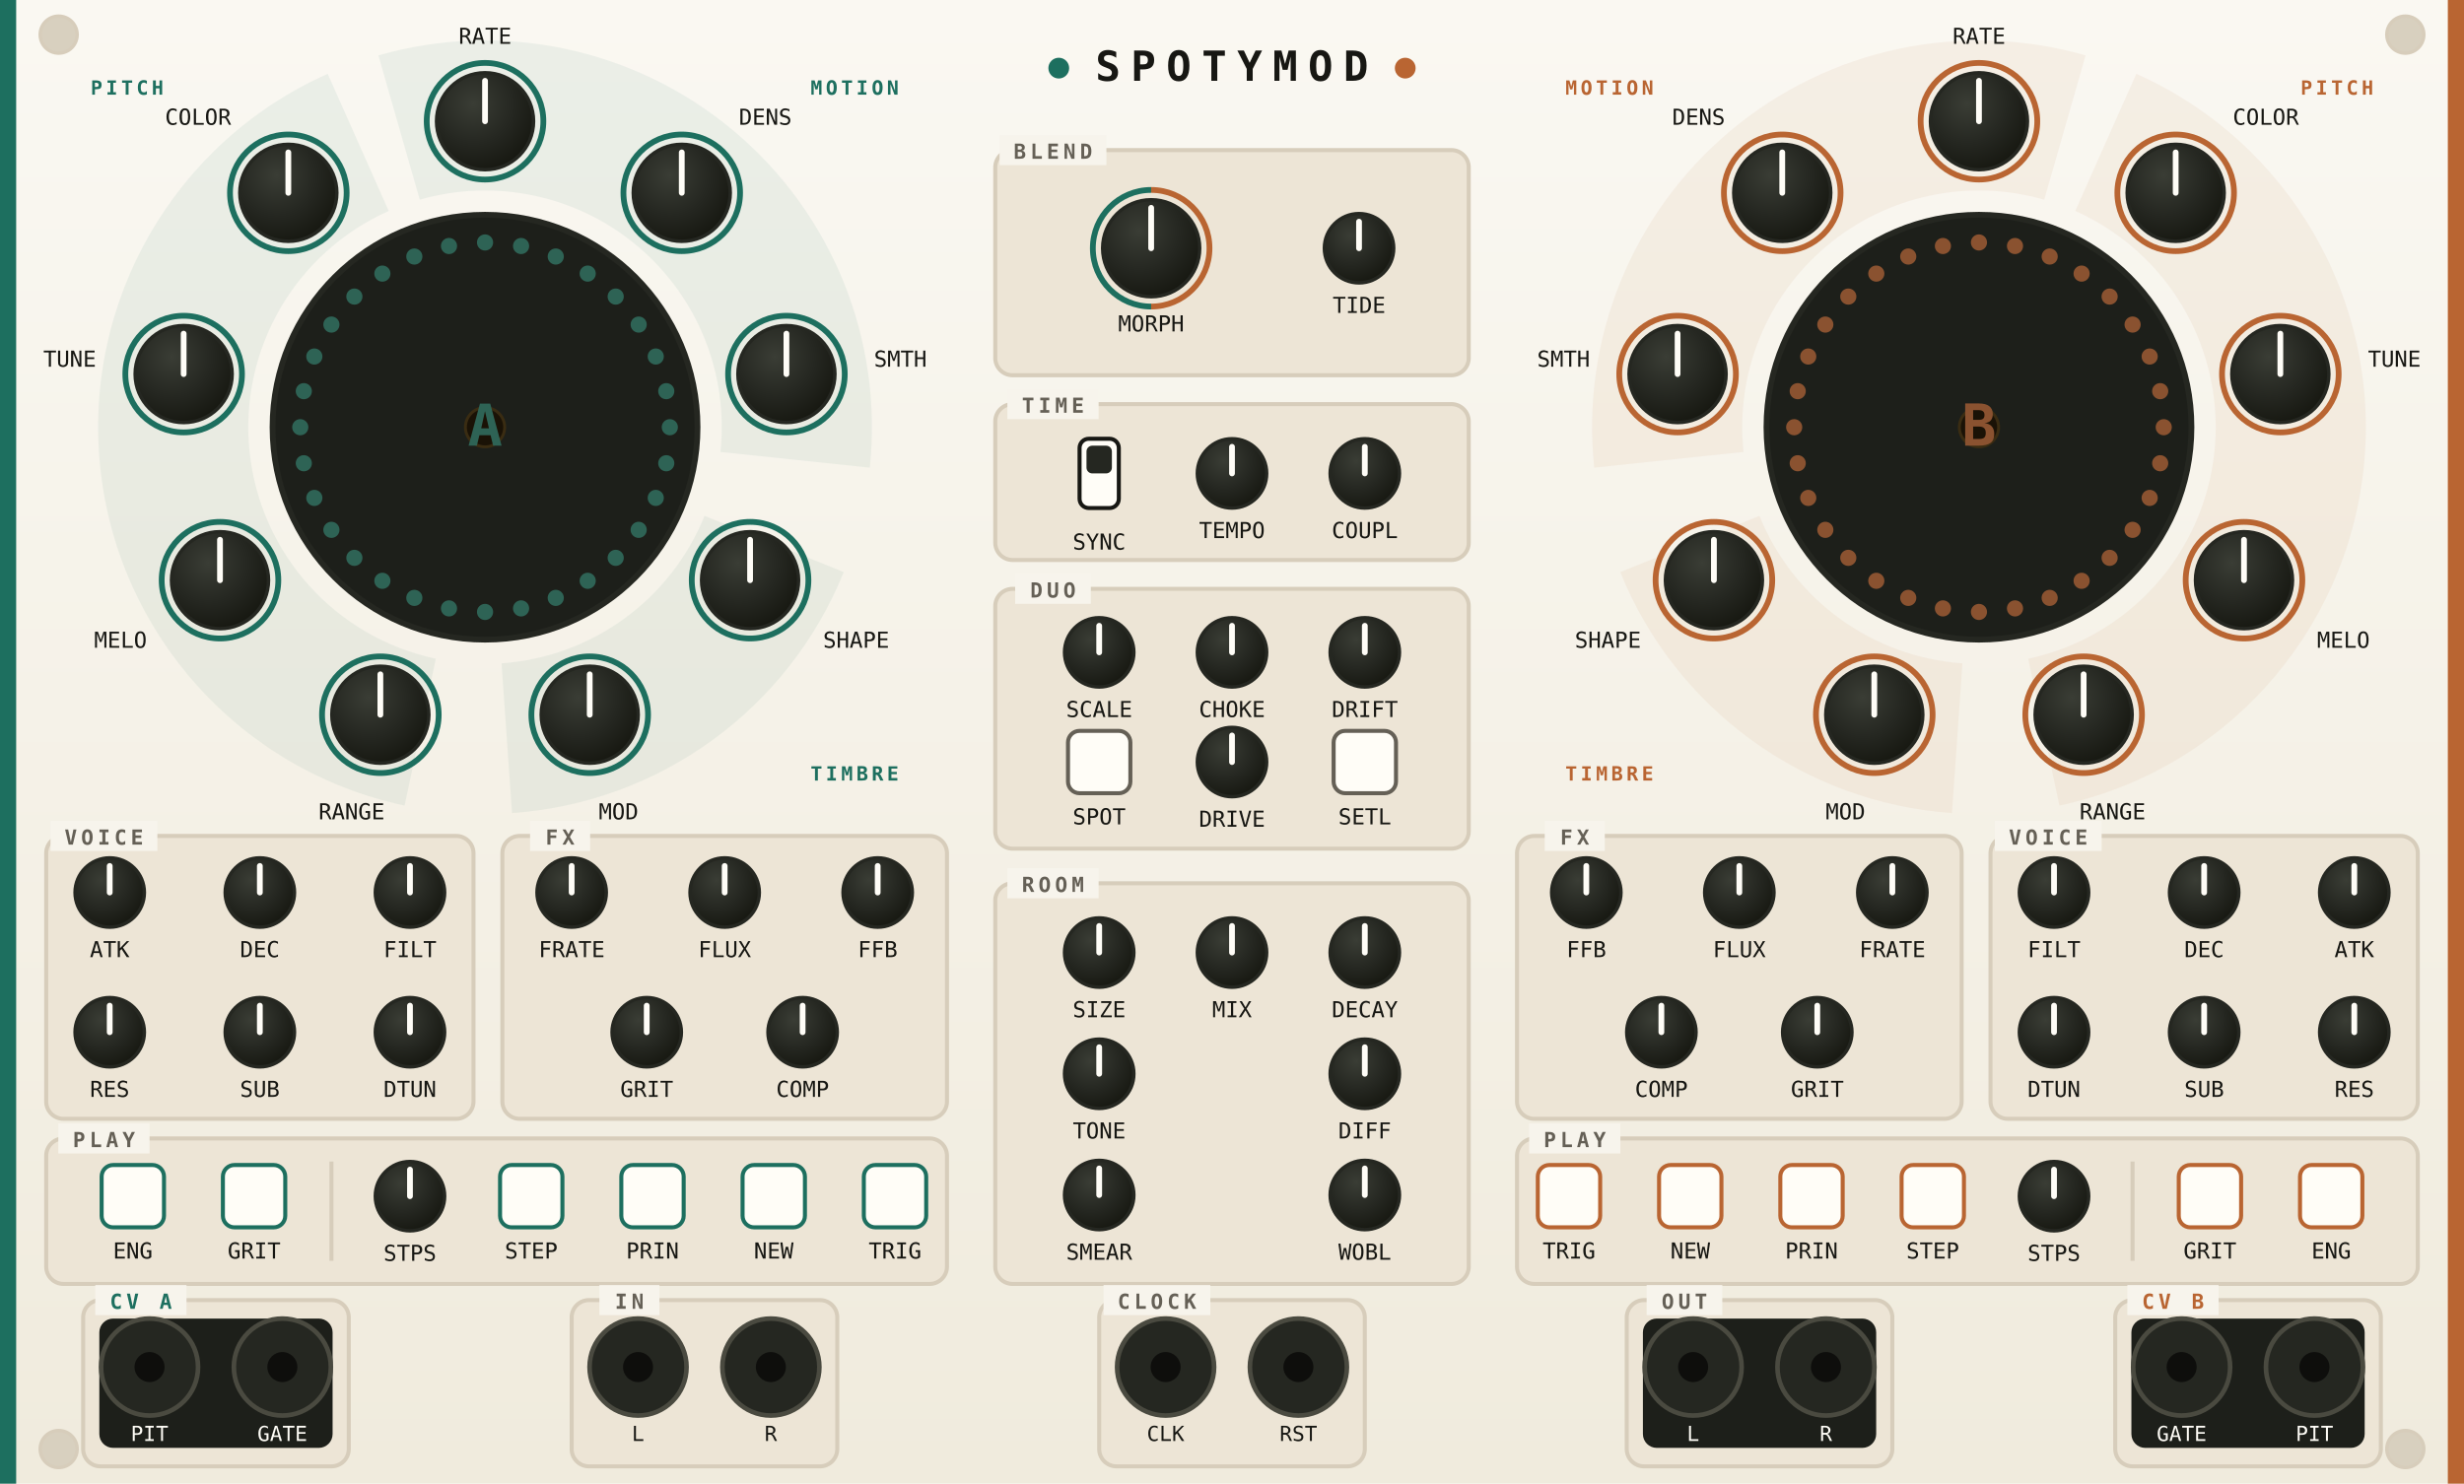
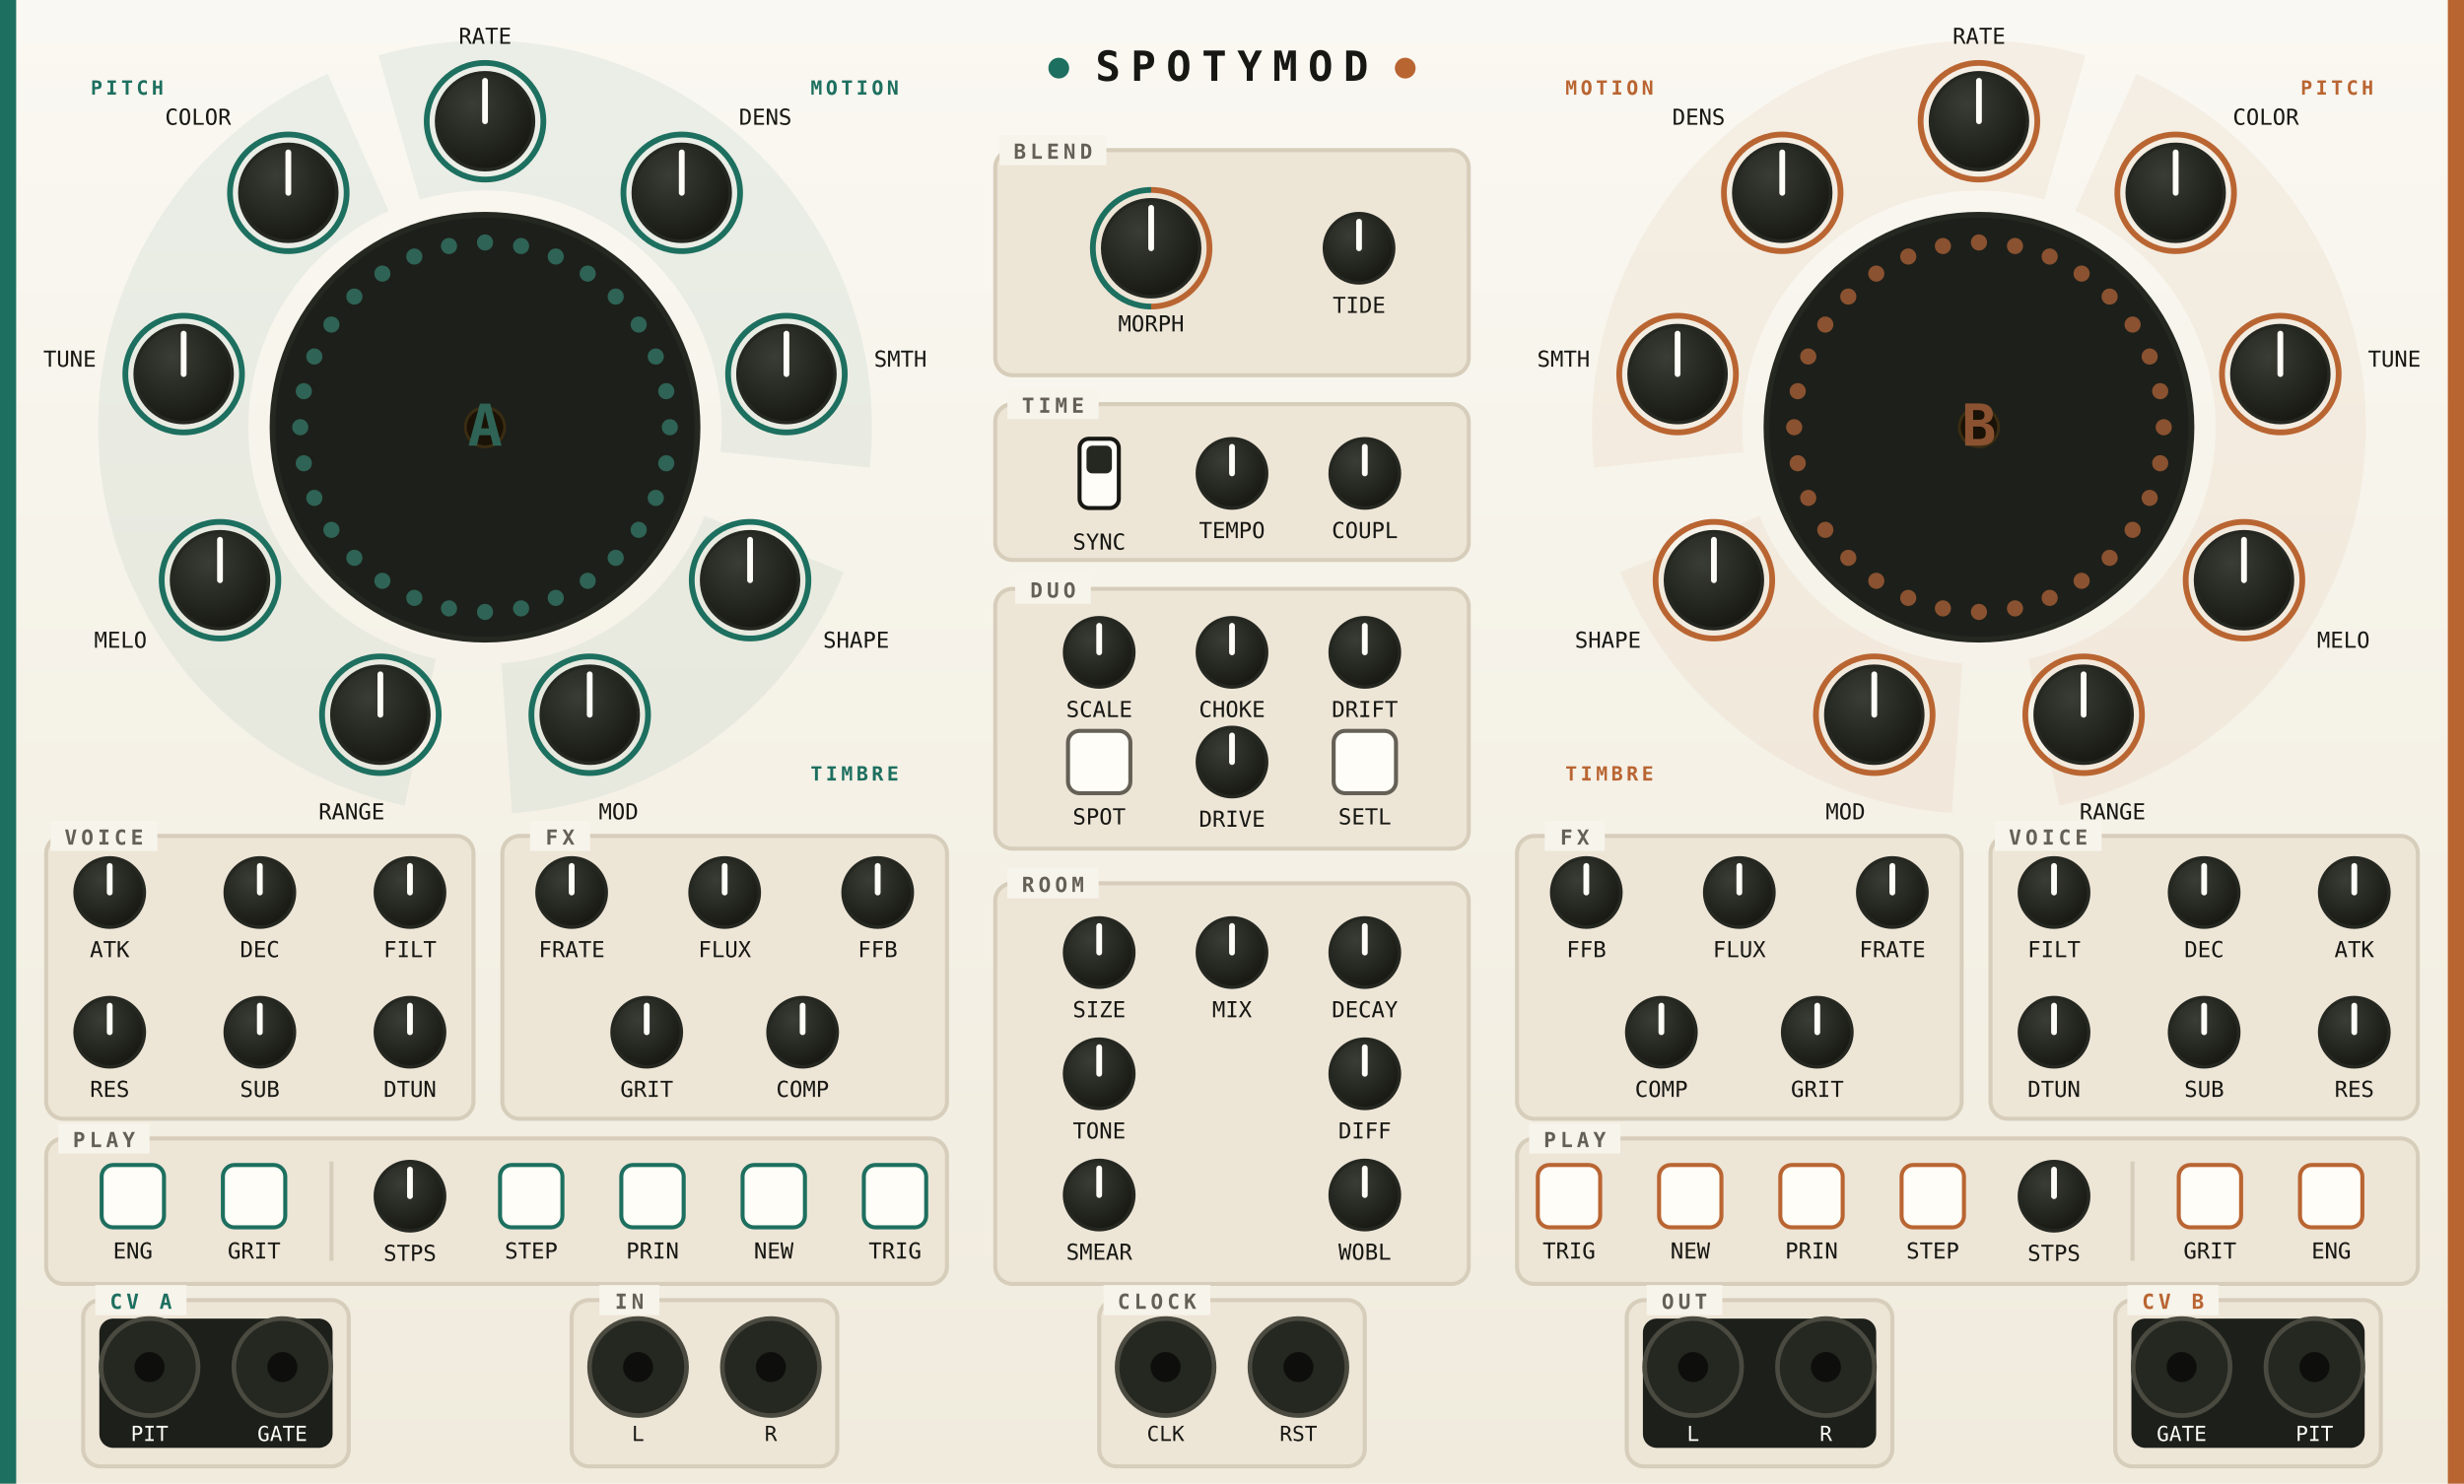
<svg xmlns="http://www.w3.org/2000/svg" width="213.360mm" height="128.500mm" viewBox="0 0 213.360 128.500">
  <defs>
    <radialGradient id="knobCap" cx="38%" cy="32%" r="75%">
      <stop offset="0%" stop-color="#3a3d35" />
      <stop offset="55%" stop-color="#252721" />
      <stop offset="100%" stop-color="#15160f" />
    </radialGradient>
    <linearGradient id="plate" x1="0" y1="0" x2="0" y2="1">
      <stop offset="0%" stop-color="#faf8f2" />
      <stop offset="100%" stop-color="#f0ebdd" />
    </linearGradient>
  </defs>
  <rect x="0" y="0" width="213.360" height="128.500" fill="url(#plate)" />
  <rect x="0" y="0" width="1.4" height="128.500" fill="#1d6f5f" />
  <rect x="211.960" y="0" width="1.4" height="128.500" fill="#b96532" />
-   <circle cx="5.080" cy="3.000" r="1.6" fill="#d8d0bf" stroke="#d7cdbb" stroke-width="0.3" />
-   <circle cx="5.080" cy="125.500" r="1.6" fill="#d8d0bf" stroke="#d7cdbb" stroke-width="0.3" />
-   <circle cx="208.280" cy="3.000" r="1.6" fill="#d8d0bf" stroke="#d7cdbb" stroke-width="0.3" />
-   <circle cx="208.280" cy="125.500" r="1.6" fill="#d8d0bf" stroke="#d7cdbb" stroke-width="0.3" />
  <path d="M 32.766 4.798 A 33.500 33.500 0 0 1 75.316 40.502 L 62.388 39.143 A 20.500 20.500 0 0 0 36.349 17.294 Z" fill="#1d6f5f" opacity="0.07" />
  <path d="M 73.061 49.549 A 33.500 33.500 0 0 1 44.337 70.418 L 43.430 57.450 A 20.500 20.500 0 0 0 61.007 44.679 Z" fill="#1d6f5f" opacity="0.07" />
  <path d="M 35.035 69.768 A 33.500 33.500 0 0 1 28.374 6.396 L 33.662 18.272 A 20.500 20.500 0 0 0 37.738 57.052 Z" fill="#1d6f5f" opacity="0.07" />
  <path d="M 138.044 40.502 A 33.500 33.500 0 0 1 180.594 4.798 L 177.011 17.294 A 20.500 20.500 0 0 0 150.972 39.143 Z" fill="#b96532" opacity="0.07" />
  <path d="M 169.023 70.418 A 33.500 33.500 0 0 1 140.299 49.549 L 152.353 44.679 A 20.500 20.500 0 0 0 169.930 57.450 Z" fill="#b96532" opacity="0.07" />
  <path d="M 184.986 6.396 A 33.500 33.500 0 0 1 178.325 69.768 L 175.622 57.052 A 20.500 20.500 0 0 0 179.698 18.272 Z" fill="#b96532" opacity="0.07" />
  <circle cx="42.000" cy="37.000" r="18.400" fill="#1d1f1a" stroke="#252721" stroke-width="0.5" />
  <circle cx="42.000" cy="21.000" r="0.7" fill="#2e6355" />
  <circle cx="45.121" cy="21.307" r="0.7" fill="#2e6355" />
  <circle cx="48.123" cy="22.218" r="0.7" fill="#2e6355" />
  <circle cx="50.889" cy="23.696" r="0.7" fill="#2e6355" />
  <circle cx="53.314" cy="25.686" r="0.7" fill="#2e6355" />
  <circle cx="55.304" cy="28.111" r="0.7" fill="#2e6355" />
  <circle cx="56.782" cy="30.877" r="0.7" fill="#2e6355" />
  <circle cx="57.693" cy="33.879" r="0.7" fill="#2e6355" />
  <circle cx="58.000" cy="37.000" r="0.7" fill="#2e6355" />
  <circle cx="57.693" cy="40.121" r="0.7" fill="#2e6355" />
  <circle cx="56.782" cy="43.123" r="0.7" fill="#2e6355" />
  <circle cx="55.304" cy="45.889" r="0.7" fill="#2e6355" />
  <circle cx="53.314" cy="48.314" r="0.7" fill="#2e6355" />
  <circle cx="50.889" cy="50.304" r="0.7" fill="#2e6355" />
  <circle cx="48.123" cy="51.782" r="0.7" fill="#2e6355" />
  <circle cx="45.121" cy="52.693" r="0.7" fill="#2e6355" />
  <circle cx="42.000" cy="53.000" r="0.7" fill="#2e6355" />
  <circle cx="38.879" cy="52.693" r="0.7" fill="#2e6355" />
  <circle cx="35.877" cy="51.782" r="0.7" fill="#2e6355" />
  <circle cx="33.111" cy="50.304" r="0.7" fill="#2e6355" />
  <circle cx="30.686" cy="48.314" r="0.7" fill="#2e6355" />
  <circle cx="28.696" cy="45.889" r="0.7" fill="#2e6355" />
  <circle cx="27.218" cy="43.123" r="0.7" fill="#2e6355" />
  <circle cx="26.307" cy="40.121" r="0.7" fill="#2e6355" />
  <circle cx="26.000" cy="37.000" r="0.7" fill="#2e6355" />
  <circle cx="26.307" cy="33.879" r="0.7" fill="#2e6355" />
  <circle cx="27.218" cy="30.877" r="0.7" fill="#2e6355" />
  <circle cx="28.696" cy="28.111" r="0.7" fill="#2e6355" />
  <circle cx="30.686" cy="25.686" r="0.7" fill="#2e6355" />
  <circle cx="33.111" cy="23.696" r="0.7" fill="#2e6355" />
  <circle cx="35.877" cy="22.218" r="0.7" fill="#2e6355" />
  <circle cx="38.879" cy="21.307" r="0.7" fill="#2e6355" />
  <circle cx="171.360" cy="37.000" r="18.400" fill="#1d1f1a" stroke="#252721" stroke-width="0.5" />
  <circle cx="171.360" cy="21.000" r="0.7" fill="#8a5230" />
  <circle cx="174.481" cy="21.307" r="0.7" fill="#8a5230" />
  <circle cx="177.483" cy="22.218" r="0.7" fill="#8a5230" />
  <circle cx="180.249" cy="23.696" r="0.7" fill="#8a5230" />
  <circle cx="182.674" cy="25.686" r="0.7" fill="#8a5230" />
  <circle cx="184.664" cy="28.111" r="0.7" fill="#8a5230" />
  <circle cx="186.142" cy="30.877" r="0.7" fill="#8a5230" />
  <circle cx="187.053" cy="33.879" r="0.7" fill="#8a5230" />
  <circle cx="187.360" cy="37.000" r="0.7" fill="#8a5230" />
  <circle cx="187.053" cy="40.121" r="0.7" fill="#8a5230" />
  <circle cx="186.142" cy="43.123" r="0.7" fill="#8a5230" />
  <circle cx="184.664" cy="45.889" r="0.7" fill="#8a5230" />
  <circle cx="182.674" cy="48.314" r="0.7" fill="#8a5230" />
  <circle cx="180.249" cy="50.304" r="0.7" fill="#8a5230" />
  <circle cx="177.483" cy="51.782" r="0.7" fill="#8a5230" />
  <circle cx="174.481" cy="52.693" r="0.7" fill="#8a5230" />
  <circle cx="171.360" cy="53.000" r="0.7" fill="#8a5230" />
  <circle cx="168.239" cy="52.693" r="0.7" fill="#8a5230" />
  <circle cx="165.237" cy="51.782" r="0.7" fill="#8a5230" />
  <circle cx="162.471" cy="50.304" r="0.7" fill="#8a5230" />
  <circle cx="160.046" cy="48.314" r="0.7" fill="#8a5230" />
  <circle cx="158.056" cy="45.889" r="0.7" fill="#8a5230" />
  <circle cx="156.578" cy="43.123" r="0.7" fill="#8a5230" />
  <circle cx="155.667" cy="40.121" r="0.7" fill="#8a5230" />
  <circle cx="155.360" cy="37.000" r="0.7" fill="#8a5230" />
  <circle cx="155.667" cy="33.879" r="0.7" fill="#8a5230" />
  <circle cx="156.578" cy="30.877" r="0.7" fill="#8a5230" />
  <circle cx="158.056" cy="28.111" r="0.7" fill="#8a5230" />
  <circle cx="160.046" cy="25.686" r="0.7" fill="#8a5230" />
  <circle cx="162.471" cy="23.696" r="0.7" fill="#8a5230" />
  <circle cx="165.237" cy="22.218" r="0.7" fill="#8a5230" />
  <circle cx="168.239" cy="21.307" r="0.7" fill="#8a5230" />
  <rect x="4.000" y="72.400" width="37.000" height="24.500" rx="1.5" fill="#ede5d6" stroke="#d7cdbb" stroke-width="0.35" />
  <rect x="4.375" y="71.100" width="9.250" height="2.6" fill="#f7f4ec" />
  <rect x="43.500" y="72.400" width="38.500" height="24.500" rx="1.5" fill="#ede5d6" stroke="#d7cdbb" stroke-width="0.35" />
  <rect x="45.900" y="71.100" width="5.200" height="2.6" fill="#f7f4ec" />
  <rect x="4.000" y="98.600" width="78.000" height="12.600" rx="1.5" fill="#ede5d6" stroke="#d7cdbb" stroke-width="0.35" />
  <rect x="5.050" y="97.300" width="7.900" height="2.6" fill="#f7f4ec" />
  <rect x="172.360" y="72.400" width="37.000" height="24.500" rx="1.5" fill="#ede5d6" stroke="#d7cdbb" stroke-width="0.35" />
  <rect x="172.735" y="71.100" width="9.250" height="2.6" fill="#f7f4ec" />
  <rect x="131.360" y="72.400" width="38.500" height="24.500" rx="1.5" fill="#ede5d6" stroke="#d7cdbb" stroke-width="0.35" />
  <rect x="133.760" y="71.100" width="5.200" height="2.6" fill="#f7f4ec" />
  <rect x="131.360" y="98.600" width="78.000" height="12.600" rx="1.5" fill="#ede5d6" stroke="#d7cdbb" stroke-width="0.35" />
  <rect x="132.410" y="97.300" width="7.900" height="2.6" fill="#f7f4ec" />
  <rect x="86.180" y="13.000" width="41.000" height="19.500" rx="1.5" fill="#ede5d6" stroke="#d7cdbb" stroke-width="0.35" />
  <rect x="86.555" y="11.700" width="9.250" height="2.6" fill="#f7f4ec" />
  <rect x="86.180" y="35.000" width="41.000" height="13.500" rx="1.5" fill="#ede5d6" stroke="#d7cdbb" stroke-width="0.35" />
  <rect x="87.230" y="33.700" width="7.900" height="2.6" fill="#f7f4ec" />
  <rect x="86.180" y="51.000" width="41.000" height="22.500" rx="1.5" fill="#ede5d6" stroke="#d7cdbb" stroke-width="0.35" />
  <rect x="87.905" y="49.700" width="6.550" height="2.6" fill="#f7f4ec" />
  <rect x="86.180" y="76.500" width="41.000" height="34.700" rx="1.5" fill="#ede5d6" stroke="#d7cdbb" stroke-width="0.35" />
  <rect x="87.230" y="75.200" width="7.900" height="2.6" fill="#f7f4ec" />
  <rect x="7.200" y="112.600" width="23.000" height="14.400" rx="1.5" fill="#ede5d6" stroke="#d7cdbb" stroke-width="0.35" />
  <rect x="8.250" y="111.300" width="7.900" height="2.6" fill="#f7f4ec" />
  <rect x="49.500" y="112.600" width="23.000" height="14.400" rx="1.5" fill="#ede5d6" stroke="#d7cdbb" stroke-width="0.35" />
  <rect x="51.900" y="111.300" width="5.200" height="2.6" fill="#f7f4ec" />
  <rect x="95.180" y="112.600" width="23.000" height="14.400" rx="1.5" fill="#ede5d6" stroke="#d7cdbb" stroke-width="0.35" />
  <rect x="95.555" y="111.300" width="9.250" height="2.6" fill="#f7f4ec" />
  <rect x="140.860" y="112.600" width="23.000" height="14.400" rx="1.5" fill="#ede5d6" stroke="#d7cdbb" stroke-width="0.35" />
  <rect x="142.585" y="111.300" width="6.550" height="2.6" fill="#f7f4ec" />
  <rect x="183.160" y="112.600" width="23.000" height="14.400" rx="1.5" fill="#ede5d6" stroke="#d7cdbb" stroke-width="0.35" />
  <rect x="184.210" y="111.300" width="7.900" height="2.6" fill="#f7f4ec" />
  <rect x="8.600" y="114.200" width="20.200" height="11.200" rx="1.2" fill="#1d1f1a" />
  <rect x="142.260" y="114.200" width="20.200" height="11.200" rx="1.2" fill="#1d1f1a" />
  <rect x="184.560" y="114.200" width="20.200" height="11.200" rx="1.2" fill="#1d1f1a" />
  <line x1="28.700" y1="100.6" x2="28.700" y2="109.2" stroke="#d7cdbb" stroke-width="0.35" />
  <line x1="184.660" y1="100.6" x2="184.660" y2="109.2" stroke="#d7cdbb" stroke-width="0.35" />
  <circle cx="91.680" cy="5.9" r="0.9" fill="#1d6f5f" />
  <circle cx="121.680" cy="5.9" r="0.9" fill="#b96532" />
  <circle cx="42.000" cy="10.500" r="5.050" fill="none" stroke="#1d6f5f" stroke-width="0.5" />
  <circle cx="42.000" cy="10.500" r="4.200" fill="url(#knobCap)" stroke="#252721" stroke-width="0.3" />
  <line x1="42.000" y1="10.500" x2="42.000" y2="7.000" stroke="#fffdf7" stroke-width="0.5" stroke-linecap="round" />
  <text x="42.000" y="3.800" fill="#171713" text-anchor="middle" font-family="monospace" font-size="1.9">RATE</text>
  <circle cx="64.950" cy="50.250" r="5.050" fill="none" stroke="#1d6f5f" stroke-width="0.5" />
  <circle cx="64.950" cy="50.250" r="4.200" fill="url(#knobCap)" stroke="#252721" stroke-width="0.3" />
  <line x1="64.950" y1="50.250" x2="64.950" y2="46.750" stroke="#fffdf7" stroke-width="0.5" stroke-linecap="round" />
  <text x="71.272" y="56.100" fill="#171713" text-anchor="start" font-family="monospace" font-size="1.9">SHAPE</text>
  <circle cx="59.034" cy="16.700" r="5.050" fill="none" stroke="#1d6f5f" stroke-width="0.5" />
  <circle cx="59.034" cy="16.700" r="4.200" fill="url(#knobCap)" stroke="#252721" stroke-width="0.3" />
  <line x1="59.034" y1="16.700" x2="59.034" y2="13.200" stroke="#fffdf7" stroke-width="0.5" stroke-linecap="round" />
  <text x="63.983" y="10.801" fill="#171713" text-anchor="start" font-family="monospace" font-size="1.9">DENS</text>
  <circle cx="68.097" cy="32.398" r="5.050" fill="none" stroke="#1d6f5f" stroke-width="0.5" />
  <circle cx="68.097" cy="32.398" r="4.200" fill="url(#knobCap)" stroke="#252721" stroke-width="0.3" />
  <line x1="68.097" y1="32.398" x2="68.097" y2="28.898" stroke="#fffdf7" stroke-width="0.5" stroke-linecap="round" />
  <text x="75.680" y="31.761" fill="#171713" text-anchor="start" font-family="monospace" font-size="1.9">SMTH</text>
  <circle cx="32.936" cy="61.902" r="5.050" fill="none" stroke="#1d6f5f" stroke-width="0.5" />
  <circle cx="32.936" cy="61.902" r="4.200" fill="url(#knobCap)" stroke="#252721" stroke-width="0.3" />
  <line x1="32.936" y1="61.902" x2="32.936" y2="58.402" stroke="#fffdf7" stroke-width="0.5" stroke-linecap="round" />
  <text x="30.440" y="70.962" fill="#171713" text-anchor="middle" font-family="monospace" font-size="1.9">RANGE</text>
  <circle cx="19.050" cy="50.250" r="5.050" fill="none" stroke="#1d6f5f" stroke-width="0.5" />
  <circle cx="19.050" cy="50.250" r="4.200" fill="url(#knobCap)" stroke="#252721" stroke-width="0.3" />
  <line x1="19.050" y1="50.250" x2="19.050" y2="46.750" stroke="#fffdf7" stroke-width="0.5" stroke-linecap="round" />
  <text x="12.728" y="56.100" fill="#171713" text-anchor="end" font-family="monospace" font-size="1.9">MELO</text>
  <circle cx="51.064" cy="61.902" r="5.050" fill="none" stroke="#1d6f5f" stroke-width="0.5" />
  <circle cx="51.064" cy="61.902" r="4.200" fill="url(#knobCap)" stroke="#252721" stroke-width="0.3" />
  <line x1="51.064" y1="61.902" x2="51.064" y2="58.402" stroke="#fffdf7" stroke-width="0.5" stroke-linecap="round" />
  <text x="53.560" y="70.962" fill="#171713" text-anchor="middle" font-family="monospace" font-size="1.9">MOD</text>
  <circle cx="15.903" cy="32.398" r="5.050" fill="none" stroke="#1d6f5f" stroke-width="0.5" />
  <circle cx="15.903" cy="32.398" r="4.200" fill="url(#knobCap)" stroke="#252721" stroke-width="0.3" />
  <line x1="15.903" y1="32.398" x2="15.903" y2="28.898" stroke="#fffdf7" stroke-width="0.5" stroke-linecap="round" />
  <text x="8.320" y="31.761" fill="#171713" text-anchor="end" font-family="monospace" font-size="1.9">TUNE</text>
  <circle cx="9.500" cy="77.300" r="3.000" fill="url(#knobCap)" stroke="#252721" stroke-width="0.3" />
  <line x1="9.500" y1="77.300" x2="9.500" y2="75.000" stroke="#fffdf7" stroke-width="0.5" stroke-linecap="round" />
  <text x="9.500" y="82.900" fill="#171713" text-anchor="middle" font-family="monospace" font-size="1.9">ATK</text>
  <circle cx="22.500" cy="77.300" r="3.000" fill="url(#knobCap)" stroke="#252721" stroke-width="0.3" />
  <line x1="22.500" y1="77.300" x2="22.500" y2="75.000" stroke="#fffdf7" stroke-width="0.5" stroke-linecap="round" />
  <text x="22.500" y="82.900" fill="#171713" text-anchor="middle" font-family="monospace" font-size="1.9">DEC</text>
  <circle cx="9.500" cy="89.400" r="3.000" fill="url(#knobCap)" stroke="#252721" stroke-width="0.3" />
  <line x1="9.500" y1="89.400" x2="9.500" y2="87.100" stroke="#fffdf7" stroke-width="0.5" stroke-linecap="round" />
  <text x="9.500" y="95.000" fill="#171713" text-anchor="middle" font-family="monospace" font-size="1.9">RES</text>
  <circle cx="22.500" cy="89.400" r="3.000" fill="url(#knobCap)" stroke="#252721" stroke-width="0.3" />
  <line x1="22.500" y1="89.400" x2="22.500" y2="87.100" stroke="#fffdf7" stroke-width="0.5" stroke-linecap="round" />
  <text x="22.500" y="95.000" fill="#171713" text-anchor="middle" font-family="monospace" font-size="1.9">SUB</text>
  <circle cx="35.500" cy="89.400" r="3.000" fill="url(#knobCap)" stroke="#252721" stroke-width="0.3" />
  <line x1="35.500" y1="89.400" x2="35.500" y2="87.100" stroke="#fffdf7" stroke-width="0.5" stroke-linecap="round" />
  <text x="35.500" y="95.000" fill="#171713" text-anchor="middle" font-family="monospace" font-size="1.9">DTUN</text>
  <circle cx="62.750" cy="77.300" r="3.000" fill="url(#knobCap)" stroke="#252721" stroke-width="0.3" />
  <line x1="62.750" y1="77.300" x2="62.750" y2="75.000" stroke="#fffdf7" stroke-width="0.5" stroke-linecap="round" />
  <text x="62.750" y="82.900" fill="#171713" text-anchor="middle" font-family="monospace" font-size="1.9">FLUX</text>
  <circle cx="56.000" cy="89.400" r="3.000" fill="url(#knobCap)" stroke="#252721" stroke-width="0.3" />
  <line x1="56.000" y1="89.400" x2="56.000" y2="87.100" stroke="#fffdf7" stroke-width="0.5" stroke-linecap="round" />
  <text x="56.000" y="95.000" fill="#171713" text-anchor="middle" font-family="monospace" font-size="1.9">GRIT</text>
  <circle cx="69.500" cy="89.400" r="3.000" fill="url(#knobCap)" stroke="#252721" stroke-width="0.3" />
  <line x1="69.500" y1="89.400" x2="69.500" y2="87.100" stroke="#fffdf7" stroke-width="0.5" stroke-linecap="round" />
  <text x="69.500" y="95.000" fill="#171713" text-anchor="middle" font-family="monospace" font-size="1.9">COMP</text>
  <circle cx="35.500" cy="103.600" r="3.000" fill="url(#knobCap)" stroke="#252721" stroke-width="0.3" />
  <line x1="35.500" y1="103.600" x2="35.500" y2="101.300" stroke="#fffdf7" stroke-width="0.5" stroke-linecap="round" />
  <text x="35.500" y="109.200" fill="#171713" text-anchor="middle" font-family="monospace" font-size="1.9">STPS</text>
  <rect x="8.800" y="100.900" width="5.400" height="5.400" rx="1.0" fill="#fffdf7" stroke="#1d6f5f" stroke-width="0.35" />
  <text x="11.500" y="109.000" fill="#171713" text-anchor="middle" font-family="monospace" font-size="1.9">ENG</text>
  <rect x="19.300" y="100.900" width="5.400" height="5.400" rx="1.0" fill="#fffdf7" stroke="#1d6f5f" stroke-width="0.35" />
  <text x="22.000" y="109.000" fill="#171713" text-anchor="middle" font-family="monospace" font-size="1.9">GRIT</text>
  <rect x="43.300" y="100.900" width="5.400" height="5.400" rx="1.0" fill="#fffdf7" stroke="#1d6f5f" stroke-width="0.35" />
  <text x="46.000" y="109.000" fill="#171713" text-anchor="middle" font-family="monospace" font-size="1.9">STEP</text>
  <rect x="53.800" y="100.900" width="5.400" height="5.400" rx="1.0" fill="#fffdf7" stroke="#1d6f5f" stroke-width="0.35" />
  <text x="56.500" y="109.000" fill="#171713" text-anchor="middle" font-family="monospace" font-size="1.9">PRIN</text>
  <rect x="64.300" y="100.900" width="5.400" height="5.400" rx="1.0" fill="#fffdf7" stroke="#1d6f5f" stroke-width="0.35" />
  <text x="67.000" y="109.000" fill="#171713" text-anchor="middle" font-family="monospace" font-size="1.9">NEW</text>
  <rect x="74.800" y="100.900" width="5.400" height="5.400" rx="1.0" fill="#fffdf7" stroke="#1d6f5f" stroke-width="0.35" />
  <text x="77.500" y="109.000" fill="#171713" text-anchor="middle" font-family="monospace" font-size="1.9">TRIG</text>
  <circle cx="171.360" cy="10.500" r="5.050" fill="none" stroke="#b96532" stroke-width="0.5" />
  <circle cx="171.360" cy="10.500" r="4.200" fill="url(#knobCap)" stroke="#252721" stroke-width="0.3" />
  <line x1="171.360" y1="10.500" x2="171.360" y2="7.000" stroke="#fffdf7" stroke-width="0.5" stroke-linecap="round" />
  <text x="171.360" y="3.800" fill="#171713" text-anchor="middle" font-family="monospace" font-size="1.9">RATE</text>
  <circle cx="148.410" cy="50.250" r="5.050" fill="none" stroke="#b96532" stroke-width="0.5" />
  <circle cx="148.410" cy="50.250" r="4.200" fill="url(#knobCap)" stroke="#252721" stroke-width="0.3" />
  <line x1="148.410" y1="50.250" x2="148.410" y2="46.750" stroke="#fffdf7" stroke-width="0.5" stroke-linecap="round" />
  <text x="142.088" y="56.100" fill="#171713" text-anchor="end" font-family="monospace" font-size="1.9">SHAPE</text>
  <circle cx="154.326" cy="16.700" r="5.050" fill="none" stroke="#b96532" stroke-width="0.5" />
  <circle cx="154.326" cy="16.700" r="4.200" fill="url(#knobCap)" stroke="#252721" stroke-width="0.3" />
  <line x1="154.326" y1="16.700" x2="154.326" y2="13.200" stroke="#fffdf7" stroke-width="0.5" stroke-linecap="round" />
  <text x="149.377" y="10.801" fill="#171713" text-anchor="end" font-family="monospace" font-size="1.9">DENS</text>
  <circle cx="145.263" cy="32.398" r="5.050" fill="none" stroke="#b96532" stroke-width="0.5" />
  <circle cx="145.263" cy="32.398" r="4.200" fill="url(#knobCap)" stroke="#252721" stroke-width="0.3" />
  <line x1="145.263" y1="32.398" x2="145.263" y2="28.898" stroke="#fffdf7" stroke-width="0.5" stroke-linecap="round" />
  <text x="137.680" y="31.761" fill="#171713" text-anchor="end" font-family="monospace" font-size="1.9">SMTH</text>
  <circle cx="180.424" cy="61.902" r="5.050" fill="none" stroke="#b96532" stroke-width="0.5" />
  <circle cx="180.424" cy="61.902" r="4.200" fill="url(#knobCap)" stroke="#252721" stroke-width="0.3" />
  <line x1="180.424" y1="61.902" x2="180.424" y2="58.402" stroke="#fffdf7" stroke-width="0.5" stroke-linecap="round" />
  <text x="182.920" y="70.962" fill="#171713" text-anchor="middle" font-family="monospace" font-size="1.9">RANGE</text>
  <circle cx="194.310" cy="50.250" r="5.050" fill="none" stroke="#b96532" stroke-width="0.5" />
  <circle cx="194.310" cy="50.250" r="4.200" fill="url(#knobCap)" stroke="#252721" stroke-width="0.3" />
  <line x1="194.310" y1="50.250" x2="194.310" y2="46.750" stroke="#fffdf7" stroke-width="0.5" stroke-linecap="round" />
  <text x="200.632" y="56.100" fill="#171713" text-anchor="start" font-family="monospace" font-size="1.9">MELO</text>
  <circle cx="162.296" cy="61.902" r="5.050" fill="none" stroke="#b96532" stroke-width="0.5" />
  <circle cx="162.296" cy="61.902" r="4.200" fill="url(#knobCap)" stroke="#252721" stroke-width="0.3" />
  <line x1="162.296" y1="61.902" x2="162.296" y2="58.402" stroke="#fffdf7" stroke-width="0.5" stroke-linecap="round" />
  <text x="159.800" y="70.962" fill="#171713" text-anchor="middle" font-family="monospace" font-size="1.9">MOD</text>
  <circle cx="197.457" cy="32.398" r="5.050" fill="none" stroke="#b96532" stroke-width="0.5" />
  <circle cx="197.457" cy="32.398" r="4.200" fill="url(#knobCap)" stroke="#252721" stroke-width="0.3" />
  <line x1="197.457" y1="32.398" x2="197.457" y2="28.898" stroke="#fffdf7" stroke-width="0.5" stroke-linecap="round" />
  <text x="205.040" y="31.761" fill="#171713" text-anchor="start" font-family="monospace" font-size="1.9">TUNE</text>
  <circle cx="203.860" cy="77.300" r="3.000" fill="url(#knobCap)" stroke="#252721" stroke-width="0.3" />
  <line x1="203.860" y1="77.300" x2="203.860" y2="75.000" stroke="#fffdf7" stroke-width="0.5" stroke-linecap="round" />
  <text x="203.860" y="82.900" fill="#171713" text-anchor="middle" font-family="monospace" font-size="1.9">ATK</text>
  <circle cx="190.860" cy="77.300" r="3.000" fill="url(#knobCap)" stroke="#252721" stroke-width="0.3" />
  <line x1="190.860" y1="77.300" x2="190.860" y2="75.000" stroke="#fffdf7" stroke-width="0.5" stroke-linecap="round" />
  <text x="190.860" y="82.900" fill="#171713" text-anchor="middle" font-family="monospace" font-size="1.9">DEC</text>
  <circle cx="203.860" cy="89.400" r="3.000" fill="url(#knobCap)" stroke="#252721" stroke-width="0.3" />
  <line x1="203.860" y1="89.400" x2="203.860" y2="87.100" stroke="#fffdf7" stroke-width="0.5" stroke-linecap="round" />
  <text x="203.860" y="95.000" fill="#171713" text-anchor="middle" font-family="monospace" font-size="1.9">RES</text>
  <circle cx="190.860" cy="89.400" r="3.000" fill="url(#knobCap)" stroke="#252721" stroke-width="0.3" />
  <line x1="190.860" y1="89.400" x2="190.860" y2="87.100" stroke="#fffdf7" stroke-width="0.5" stroke-linecap="round" />
  <text x="190.860" y="95.000" fill="#171713" text-anchor="middle" font-family="monospace" font-size="1.9">SUB</text>
  <circle cx="177.860" cy="89.400" r="3.000" fill="url(#knobCap)" stroke="#252721" stroke-width="0.3" />
  <line x1="177.860" y1="89.400" x2="177.860" y2="87.100" stroke="#fffdf7" stroke-width="0.5" stroke-linecap="round" />
  <text x="177.860" y="95.000" fill="#171713" text-anchor="middle" font-family="monospace" font-size="1.9">DTUN</text>
  <circle cx="150.610" cy="77.300" r="3.000" fill="url(#knobCap)" stroke="#252721" stroke-width="0.3" />
  <line x1="150.610" y1="77.300" x2="150.610" y2="75.000" stroke="#fffdf7" stroke-width="0.5" stroke-linecap="round" />
  <text x="150.610" y="82.900" fill="#171713" text-anchor="middle" font-family="monospace" font-size="1.9">FLUX</text>
  <circle cx="157.360" cy="89.400" r="3.000" fill="url(#knobCap)" stroke="#252721" stroke-width="0.3" />
  <line x1="157.360" y1="89.400" x2="157.360" y2="87.100" stroke="#fffdf7" stroke-width="0.5" stroke-linecap="round" />
  <text x="157.360" y="95.000" fill="#171713" text-anchor="middle" font-family="monospace" font-size="1.9">GRIT</text>
  <circle cx="143.860" cy="89.400" r="3.000" fill="url(#knobCap)" stroke="#252721" stroke-width="0.3" />
  <line x1="143.860" y1="89.400" x2="143.860" y2="87.100" stroke="#fffdf7" stroke-width="0.5" stroke-linecap="round" />
  <text x="143.860" y="95.000" fill="#171713" text-anchor="middle" font-family="monospace" font-size="1.9">COMP</text>
  <circle cx="177.860" cy="103.600" r="3.000" fill="url(#knobCap)" stroke="#252721" stroke-width="0.3" />
  <line x1="177.860" y1="103.600" x2="177.860" y2="101.300" stroke="#fffdf7" stroke-width="0.5" stroke-linecap="round" />
  <text x="177.860" y="109.200" fill="#171713" text-anchor="middle" font-family="monospace" font-size="1.9">STPS</text>
  <rect x="199.160" y="100.900" width="5.400" height="5.400" rx="1.0" fill="#fffdf7" stroke="#b96532" stroke-width="0.35" />
  <text x="201.860" y="109.000" fill="#171713" text-anchor="middle" font-family="monospace" font-size="1.9">ENG</text>
  <rect x="188.660" y="100.900" width="5.400" height="5.400" rx="1.0" fill="#fffdf7" stroke="#b96532" stroke-width="0.35" />
  <text x="191.360" y="109.000" fill="#171713" text-anchor="middle" font-family="monospace" font-size="1.9">GRIT</text>
  <rect x="164.660" y="100.900" width="5.400" height="5.400" rx="1.0" fill="#fffdf7" stroke="#b96532" stroke-width="0.35" />
  <text x="167.360" y="109.000" fill="#171713" text-anchor="middle" font-family="monospace" font-size="1.9">STEP</text>
  <rect x="154.160" y="100.900" width="5.400" height="5.400" rx="1.0" fill="#fffdf7" stroke="#b96532" stroke-width="0.35" />
  <text x="156.860" y="109.000" fill="#171713" text-anchor="middle" font-family="monospace" font-size="1.9">PRIN</text>
  <rect x="143.660" y="100.900" width="5.400" height="5.400" rx="1.0" fill="#fffdf7" stroke="#b96532" stroke-width="0.35" />
  <text x="146.360" y="109.000" fill="#171713" text-anchor="middle" font-family="monospace" font-size="1.9">NEW</text>
  <rect x="133.160" y="100.900" width="5.400" height="5.400" rx="1.0" fill="#fffdf7" stroke="#b96532" stroke-width="0.35" />
  <text x="135.860" y="109.000" fill="#171713" text-anchor="middle" font-family="monospace" font-size="1.9">TRIG</text>
  <path d="M 99.680 16.450 A 5.050 5.050 0 0 0 99.680 26.550" fill="none" stroke="#1d6f5f" stroke-width="0.5" />
  <path d="M 99.680 16.450 A 5.050 5.050 0 0 1 99.680 26.550" fill="none" stroke="#b96532" stroke-width="0.5" />
  <circle cx="99.680" cy="21.500" r="4.200" fill="url(#knobCap)" stroke="#252721" stroke-width="0.3" />
  <line x1="99.680" y1="21.500" x2="99.680" y2="18.000" stroke="#fffdf7" stroke-width="0.5" stroke-linecap="round" />
  <text x="99.680" y="28.700" fill="#171713" text-anchor="middle" font-family="monospace" font-size="1.9">MORPH</text>
  <rect x="93.480" y="38.000" width="3.4" height="6.0" rx="0.8" fill="#fffdf7" stroke="#171713" stroke-width="0.35" />
  <rect x="94.080" y="38.600" width="2.2" height="2.4" rx="0.5" fill="#252721" />
  <text x="95.180" y="47.600" fill="#171713" text-anchor="middle" font-family="monospace" font-size="1.9">SYNC</text>
  <circle cx="106.680" cy="41.000" r="3.000" fill="url(#knobCap)" stroke="#252721" stroke-width="0.3" />
  <line x1="106.680" y1="41.000" x2="106.680" y2="38.700" stroke="#fffdf7" stroke-width="0.5" stroke-linecap="round" />
  <text x="106.680" y="46.600" fill="#171713" text-anchor="middle" font-family="monospace" font-size="1.9">TEMPO</text>
  <circle cx="118.180" cy="41.000" r="3.000" fill="url(#knobCap)" stroke="#252721" stroke-width="0.3" />
  <line x1="118.180" y1="41.000" x2="118.180" y2="38.700" stroke="#fffdf7" stroke-width="0.5" stroke-linecap="round" />
  <text x="118.180" y="46.600" fill="#171713" text-anchor="middle" font-family="monospace" font-size="1.9">COUPL</text>
  <circle cx="95.180" cy="56.500" r="3.000" fill="url(#knobCap)" stroke="#252721" stroke-width="0.3" />
  <line x1="95.180" y1="56.500" x2="95.180" y2="54.200" stroke="#fffdf7" stroke-width="0.5" stroke-linecap="round" />
  <text x="95.180" y="62.100" fill="#171713" text-anchor="middle" font-family="monospace" font-size="1.9">SCALE</text>
  <circle cx="118.180" cy="56.500" r="3.000" fill="url(#knobCap)" stroke="#252721" stroke-width="0.3" />
  <line x1="118.180" y1="56.500" x2="118.180" y2="54.200" stroke="#fffdf7" stroke-width="0.5" stroke-linecap="round" />
  <text x="118.180" y="62.100" fill="#171713" text-anchor="middle" font-family="monospace" font-size="1.9">DRIFT</text>
  <rect x="92.480" y="63.300" width="5.400" height="5.400" rx="1.0" fill="#fffdf7" stroke="#656056" stroke-width="0.35" />
  <text x="95.180" y="71.400" fill="#171713" text-anchor="middle" font-family="monospace" font-size="1.9">SPOT</text>
  <circle cx="106.680" cy="66.000" r="3.000" fill="url(#knobCap)" stroke="#252721" stroke-width="0.3" />
  <line x1="106.680" y1="66.000" x2="106.680" y2="63.700" stroke="#fffdf7" stroke-width="0.5" stroke-linecap="round" />
  <text x="106.680" y="71.600" fill="#171713" text-anchor="middle" font-family="monospace" font-size="1.9">DRIVE</text>
  <rect x="115.480" y="63.300" width="5.400" height="5.400" rx="1.0" fill="#fffdf7" stroke="#656056" stroke-width="0.35" />
  <text x="118.180" y="71.400" fill="#171713" text-anchor="middle" font-family="monospace" font-size="1.9">SETL</text>
  <circle cx="95.180" cy="82.500" r="3.000" fill="url(#knobCap)" stroke="#252721" stroke-width="0.3" />
  <line x1="95.180" y1="82.500" x2="95.180" y2="80.200" stroke="#fffdf7" stroke-width="0.5" stroke-linecap="round" />
  <text x="95.180" y="88.100" fill="#171713" text-anchor="middle" font-family="monospace" font-size="1.9">SIZE</text>
  <circle cx="118.180" cy="82.500" r="3.000" fill="url(#knobCap)" stroke="#252721" stroke-width="0.3" />
  <line x1="118.180" y1="82.500" x2="118.180" y2="80.200" stroke="#fffdf7" stroke-width="0.5" stroke-linecap="round" />
  <text x="118.180" y="88.100" fill="#171713" text-anchor="middle" font-family="monospace" font-size="1.9">DECAY</text>
  <circle cx="106.680" cy="82.500" r="3.000" fill="url(#knobCap)" stroke="#252721" stroke-width="0.3" />
  <line x1="106.680" y1="82.500" x2="106.680" y2="80.200" stroke="#fffdf7" stroke-width="0.5" stroke-linecap="round" />
  <text x="106.680" y="88.100" fill="#171713" text-anchor="middle" font-family="monospace" font-size="1.9">MIX</text>
  <circle cx="95.180" cy="93.000" r="3.000" fill="url(#knobCap)" stroke="#252721" stroke-width="0.3" />
  <line x1="95.180" y1="93.000" x2="95.180" y2="90.700" stroke="#fffdf7" stroke-width="0.5" stroke-linecap="round" />
  <text x="95.180" y="98.600" fill="#171713" text-anchor="middle" font-family="monospace" font-size="1.9">TONE</text>
  <circle cx="118.180" cy="93.000" r="3.000" fill="url(#knobCap)" stroke="#252721" stroke-width="0.3" />
  <line x1="118.180" y1="93.000" x2="118.180" y2="90.700" stroke="#fffdf7" stroke-width="0.5" stroke-linecap="round" />
  <text x="118.180" y="98.600" fill="#171713" text-anchor="middle" font-family="monospace" font-size="1.9">DIFF</text>
  <circle cx="95.180" cy="103.500" r="3.000" fill="url(#knobCap)" stroke="#252721" stroke-width="0.3" />
  <line x1="95.180" y1="103.500" x2="95.180" y2="101.200" stroke="#fffdf7" stroke-width="0.5" stroke-linecap="round" />
  <text x="95.180" y="109.100" fill="#171713" text-anchor="middle" font-family="monospace" font-size="1.9">SMEAR</text>
  <circle cx="118.180" cy="103.500" r="3.000" fill="url(#knobCap)" stroke="#252721" stroke-width="0.3" />
  <line x1="118.180" y1="103.500" x2="118.180" y2="101.200" stroke="#fffdf7" stroke-width="0.5" stroke-linecap="round" />
  <text x="118.180" y="109.100" fill="#171713" text-anchor="middle" font-family="monospace" font-size="1.9">WOBL</text>
  <circle cx="106.680" cy="56.500" r="3.000" fill="url(#knobCap)" stroke="#252721" stroke-width="0.3" />
  <line x1="106.680" y1="56.500" x2="106.680" y2="54.200" stroke="#fffdf7" stroke-width="0.5" stroke-linecap="round" />
  <text x="106.680" y="62.100" fill="#171713" text-anchor="middle" font-family="monospace" font-size="1.9">CHOKE</text>
  <circle cx="35.500" cy="77.300" r="3.000" fill="url(#knobCap)" stroke="#252721" stroke-width="0.3" />
  <line x1="35.500" y1="77.300" x2="35.500" y2="75.000" stroke="#fffdf7" stroke-width="0.5" stroke-linecap="round" />
  <text x="35.500" y="82.900" fill="#171713" text-anchor="middle" font-family="monospace" font-size="1.9">FILT</text>
  <circle cx="177.860" cy="77.300" r="3.000" fill="url(#knobCap)" stroke="#252721" stroke-width="0.3" />
  <line x1="177.860" y1="77.300" x2="177.860" y2="75.000" stroke="#fffdf7" stroke-width="0.5" stroke-linecap="round" />
  <text x="177.860" y="82.900" fill="#171713" text-anchor="middle" font-family="monospace" font-size="1.9">FILT</text>
  <circle cx="117.680" cy="21.500" r="3.000" fill="url(#knobCap)" stroke="#252721" stroke-width="0.3" />
  <line x1="117.680" y1="21.500" x2="117.680" y2="19.200" stroke="#fffdf7" stroke-width="0.5" stroke-linecap="round" />
  <text x="117.680" y="27.100" fill="#171713" text-anchor="middle" font-family="monospace" font-size="1.9">TIDE</text>
  <circle cx="49.500" cy="77.300" r="3.000" fill="url(#knobCap)" stroke="#252721" stroke-width="0.3" />
  <line x1="49.500" y1="77.300" x2="49.500" y2="75.000" stroke="#fffdf7" stroke-width="0.5" stroke-linecap="round" />
  <text x="49.500" y="82.900" fill="#171713" text-anchor="middle" font-family="monospace" font-size="1.9">FRATE</text>
  <circle cx="163.860" cy="77.300" r="3.000" fill="url(#knobCap)" stroke="#252721" stroke-width="0.3" />
  <line x1="163.860" y1="77.300" x2="163.860" y2="75.000" stroke="#fffdf7" stroke-width="0.5" stroke-linecap="round" />
  <text x="163.860" y="82.900" fill="#171713" text-anchor="middle" font-family="monospace" font-size="1.9">FRATE</text>
  <circle cx="76.000" cy="77.300" r="3.000" fill="url(#knobCap)" stroke="#252721" stroke-width="0.3" />
  <line x1="76.000" y1="77.300" x2="76.000" y2="75.000" stroke="#fffdf7" stroke-width="0.5" stroke-linecap="round" />
  <text x="76.000" y="82.900" fill="#171713" text-anchor="middle" font-family="monospace" font-size="1.9">FFB</text>
  <circle cx="137.360" cy="77.300" r="3.000" fill="url(#knobCap)" stroke="#252721" stroke-width="0.3" />
  <line x1="137.360" y1="77.300" x2="137.360" y2="75.000" stroke="#fffdf7" stroke-width="0.5" stroke-linecap="round" />
  <text x="137.360" y="82.900" fill="#171713" text-anchor="middle" font-family="monospace" font-size="1.9">FFB</text>
  <circle cx="24.966" cy="16.700" r="5.050" fill="none" stroke="#1d6f5f" stroke-width="0.5" />
  <circle cx="24.966" cy="16.700" r="4.200" fill="url(#knobCap)" stroke="#252721" stroke-width="0.3" />
  <line x1="24.966" y1="16.700" x2="24.966" y2="13.200" stroke="#fffdf7" stroke-width="0.5" stroke-linecap="round" />
  <text x="20.017" y="10.801" fill="#171713" text-anchor="end" font-family="monospace" font-size="1.9">COLOR</text>
  <circle cx="188.394" cy="16.700" r="5.050" fill="none" stroke="#b96532" stroke-width="0.5" />
  <circle cx="188.394" cy="16.700" r="4.200" fill="url(#knobCap)" stroke="#252721" stroke-width="0.3" />
  <line x1="188.394" y1="16.700" x2="188.394" y2="13.200" stroke="#fffdf7" stroke-width="0.5" stroke-linecap="round" />
  <text x="193.343" y="10.801" fill="#171713" text-anchor="start" font-family="monospace" font-size="1.9">COLOR</text>
  <circle cx="55.250" cy="118.400" r="4.200" fill="#252721" stroke="#4a4a40" stroke-width="0.4" />
  <circle cx="55.250" cy="118.400" r="1.3" fill="#0e0e0c" />
  <text x="55.250" y="124.800" fill="#171713" text-anchor="middle" font-family="monospace" font-size="1.8">L</text>
  <circle cx="66.750" cy="118.400" r="4.200" fill="#252721" stroke="#4a4a40" stroke-width="0.4" />
  <circle cx="66.750" cy="118.400" r="1.3" fill="#0e0e0c" />
  <text x="66.750" y="124.800" fill="#171713" text-anchor="middle" font-family="monospace" font-size="1.8">R</text>
  <circle cx="100.930" cy="118.400" r="4.200" fill="#252721" stroke="#4a4a40" stroke-width="0.4" />
  <circle cx="100.930" cy="118.400" r="1.3" fill="#0e0e0c" />
  <text x="100.930" y="124.800" fill="#171713" text-anchor="middle" font-family="monospace" font-size="1.8">CLK</text>
  <circle cx="112.430" cy="118.400" r="4.200" fill="#252721" stroke="#4a4a40" stroke-width="0.4" />
  <circle cx="112.430" cy="118.400" r="1.3" fill="#0e0e0c" />
  <text x="112.430" y="124.800" fill="#171713" text-anchor="middle" font-family="monospace" font-size="1.8">RST</text>
  <circle cx="146.610" cy="118.400" r="4.200" fill="#252721" stroke="#4a4a40" stroke-width="0.4" />
  <circle cx="146.610" cy="118.400" r="1.3" fill="#0e0e0c" />
  <text x="146.610" y="124.800" fill="#fffdf7" text-anchor="middle" font-family="monospace" font-size="1.8">L</text>
  <circle cx="158.110" cy="118.400" r="4.200" fill="#252721" stroke="#4a4a40" stroke-width="0.4" />
  <circle cx="158.110" cy="118.400" r="1.3" fill="#0e0e0c" />
  <text x="158.110" y="124.800" fill="#fffdf7" text-anchor="middle" font-family="monospace" font-size="1.8">R</text>
  <circle cx="12.950" cy="118.400" r="4.200" fill="#252721" stroke="#4a4a40" stroke-width="0.4" />
  <circle cx="12.950" cy="118.400" r="1.3" fill="#0e0e0c" />
  <text x="12.950" y="124.800" fill="#fffdf7" text-anchor="middle" font-family="monospace" font-size="1.8">PIT</text>
  <circle cx="24.450" cy="118.400" r="4.200" fill="#252721" stroke="#4a4a40" stroke-width="0.4" />
  <circle cx="24.450" cy="118.400" r="1.3" fill="#0e0e0c" />
  <text x="24.450" y="124.800" fill="#fffdf7" text-anchor="middle" font-family="monospace" font-size="1.8">GATE</text>
  <circle cx="200.410" cy="118.400" r="4.200" fill="#252721" stroke="#4a4a40" stroke-width="0.4" />
  <circle cx="200.410" cy="118.400" r="1.3" fill="#0e0e0c" />
  <text x="200.410" y="124.800" fill="#fffdf7" text-anchor="middle" font-family="monospace" font-size="1.8">PIT</text>
  <circle cx="188.910" cy="118.400" r="4.200" fill="#252721" stroke="#4a4a40" stroke-width="0.4" />
  <circle cx="188.910" cy="118.400" r="1.3" fill="#0e0e0c" />
  <text x="188.910" y="124.800" fill="#fffdf7" text-anchor="middle" font-family="monospace" font-size="1.8">GATE</text>
  <circle cx="42.000" cy="37.000" r="1.700" fill="#1a1206" stroke="#3a2c12" stroke-width="0.25" />
  <circle cx="171.360" cy="37.000" r="1.700" fill="#1a1206" stroke="#3a2c12" stroke-width="0.25" />
  <text x="42.000" y="38.600" fill="#2e6355" text-anchor="middle" font-family="monospace" font-size="5.0" letter-spacing="0.0" font-weight="bold">A</text>
  <text x="171.360" y="38.600" fill="#8a5230" text-anchor="middle" font-family="monospace" font-size="5.0" letter-spacing="0.0" font-weight="bold">B</text>
  <text x="106.680" y="7.000" fill="#171713" text-anchor="middle" font-family="monospace" font-size="3.6" letter-spacing="0.9" font-weight="bold">SPOTYMOD</text>
  <text x="74.000" y="8.200" fill="#1d6f5f" text-anchor="middle" font-family="monospace" font-size="1.7" letter-spacing="0.3" font-weight="bold">MOTION</text>
  <text x="74.000" y="67.600" fill="#1d6f5f" text-anchor="middle" font-family="monospace" font-size="1.7" letter-spacing="0.3" font-weight="bold">TIMBRE</text>
  <text x="11.000" y="8.200" fill="#1d6f5f" text-anchor="middle" font-family="monospace" font-size="1.7" letter-spacing="0.3" font-weight="bold">PITCH</text>
  <text x="139.360" y="8.200" fill="#b96532" text-anchor="middle" font-family="monospace" font-size="1.7" letter-spacing="0.3" font-weight="bold">MOTION</text>
  <text x="139.360" y="67.600" fill="#b96532" text-anchor="middle" font-family="monospace" font-size="1.7" letter-spacing="0.3" font-weight="bold">TIMBRE</text>
  <text x="202.360" y="8.200" fill="#b96532" text-anchor="middle" font-family="monospace" font-size="1.7" letter-spacing="0.3" font-weight="bold">PITCH</text>
  <text x="9.000" y="73.150" fill="#656056" text-anchor="middle" font-family="monospace" font-size="1.8" letter-spacing="0.35" font-weight="bold">VOICE</text>
  <text x="48.500" y="73.150" fill="#656056" text-anchor="middle" font-family="monospace" font-size="1.8" letter-spacing="0.35" font-weight="bold">FX</text>
  <text x="9.000" y="99.350" fill="#656056" text-anchor="middle" font-family="monospace" font-size="1.8" letter-spacing="0.35" font-weight="bold">PLAY</text>
  <text x="177.360" y="73.150" fill="#656056" text-anchor="middle" font-family="monospace" font-size="1.8" letter-spacing="0.35" font-weight="bold">VOICE</text>
  <text x="136.360" y="73.150" fill="#656056" text-anchor="middle" font-family="monospace" font-size="1.8" letter-spacing="0.35" font-weight="bold">FX</text>
  <text x="136.360" y="99.350" fill="#656056" text-anchor="middle" font-family="monospace" font-size="1.8" letter-spacing="0.35" font-weight="bold">PLAY</text>
  <text x="91.180" y="13.750" fill="#656056" text-anchor="middle" font-family="monospace" font-size="1.8" letter-spacing="0.35" font-weight="bold">BLEND</text>
  <text x="91.180" y="35.750" fill="#656056" text-anchor="middle" font-family="monospace" font-size="1.8" letter-spacing="0.35" font-weight="bold">TIME</text>
  <text x="91.180" y="51.750" fill="#656056" text-anchor="middle" font-family="monospace" font-size="1.8" letter-spacing="0.35" font-weight="bold">DUO</text>
  <text x="91.180" y="77.250" fill="#656056" text-anchor="middle" font-family="monospace" font-size="1.8" letter-spacing="0.35" font-weight="bold">ROOM</text>
  <text x="12.200" y="113.350" fill="#1d6f5f" text-anchor="middle" font-family="monospace" font-size="1.8" letter-spacing="0.35" font-weight="bold">CV A</text>
  <text x="54.500" y="113.350" fill="#656056" text-anchor="middle" font-family="monospace" font-size="1.8" letter-spacing="0.35" font-weight="bold">IN</text>
  <text x="100.180" y="113.350" fill="#656056" text-anchor="middle" font-family="monospace" font-size="1.8" letter-spacing="0.35" font-weight="bold">CLOCK</text>
  <text x="145.860" y="113.350" fill="#656056" text-anchor="middle" font-family="monospace" font-size="1.8" letter-spacing="0.35" font-weight="bold">OUT</text>
  <text x="188.160" y="113.350" fill="#b96532" text-anchor="middle" font-family="monospace" font-size="1.8" letter-spacing="0.35" font-weight="bold">CV B</text>
</svg>
